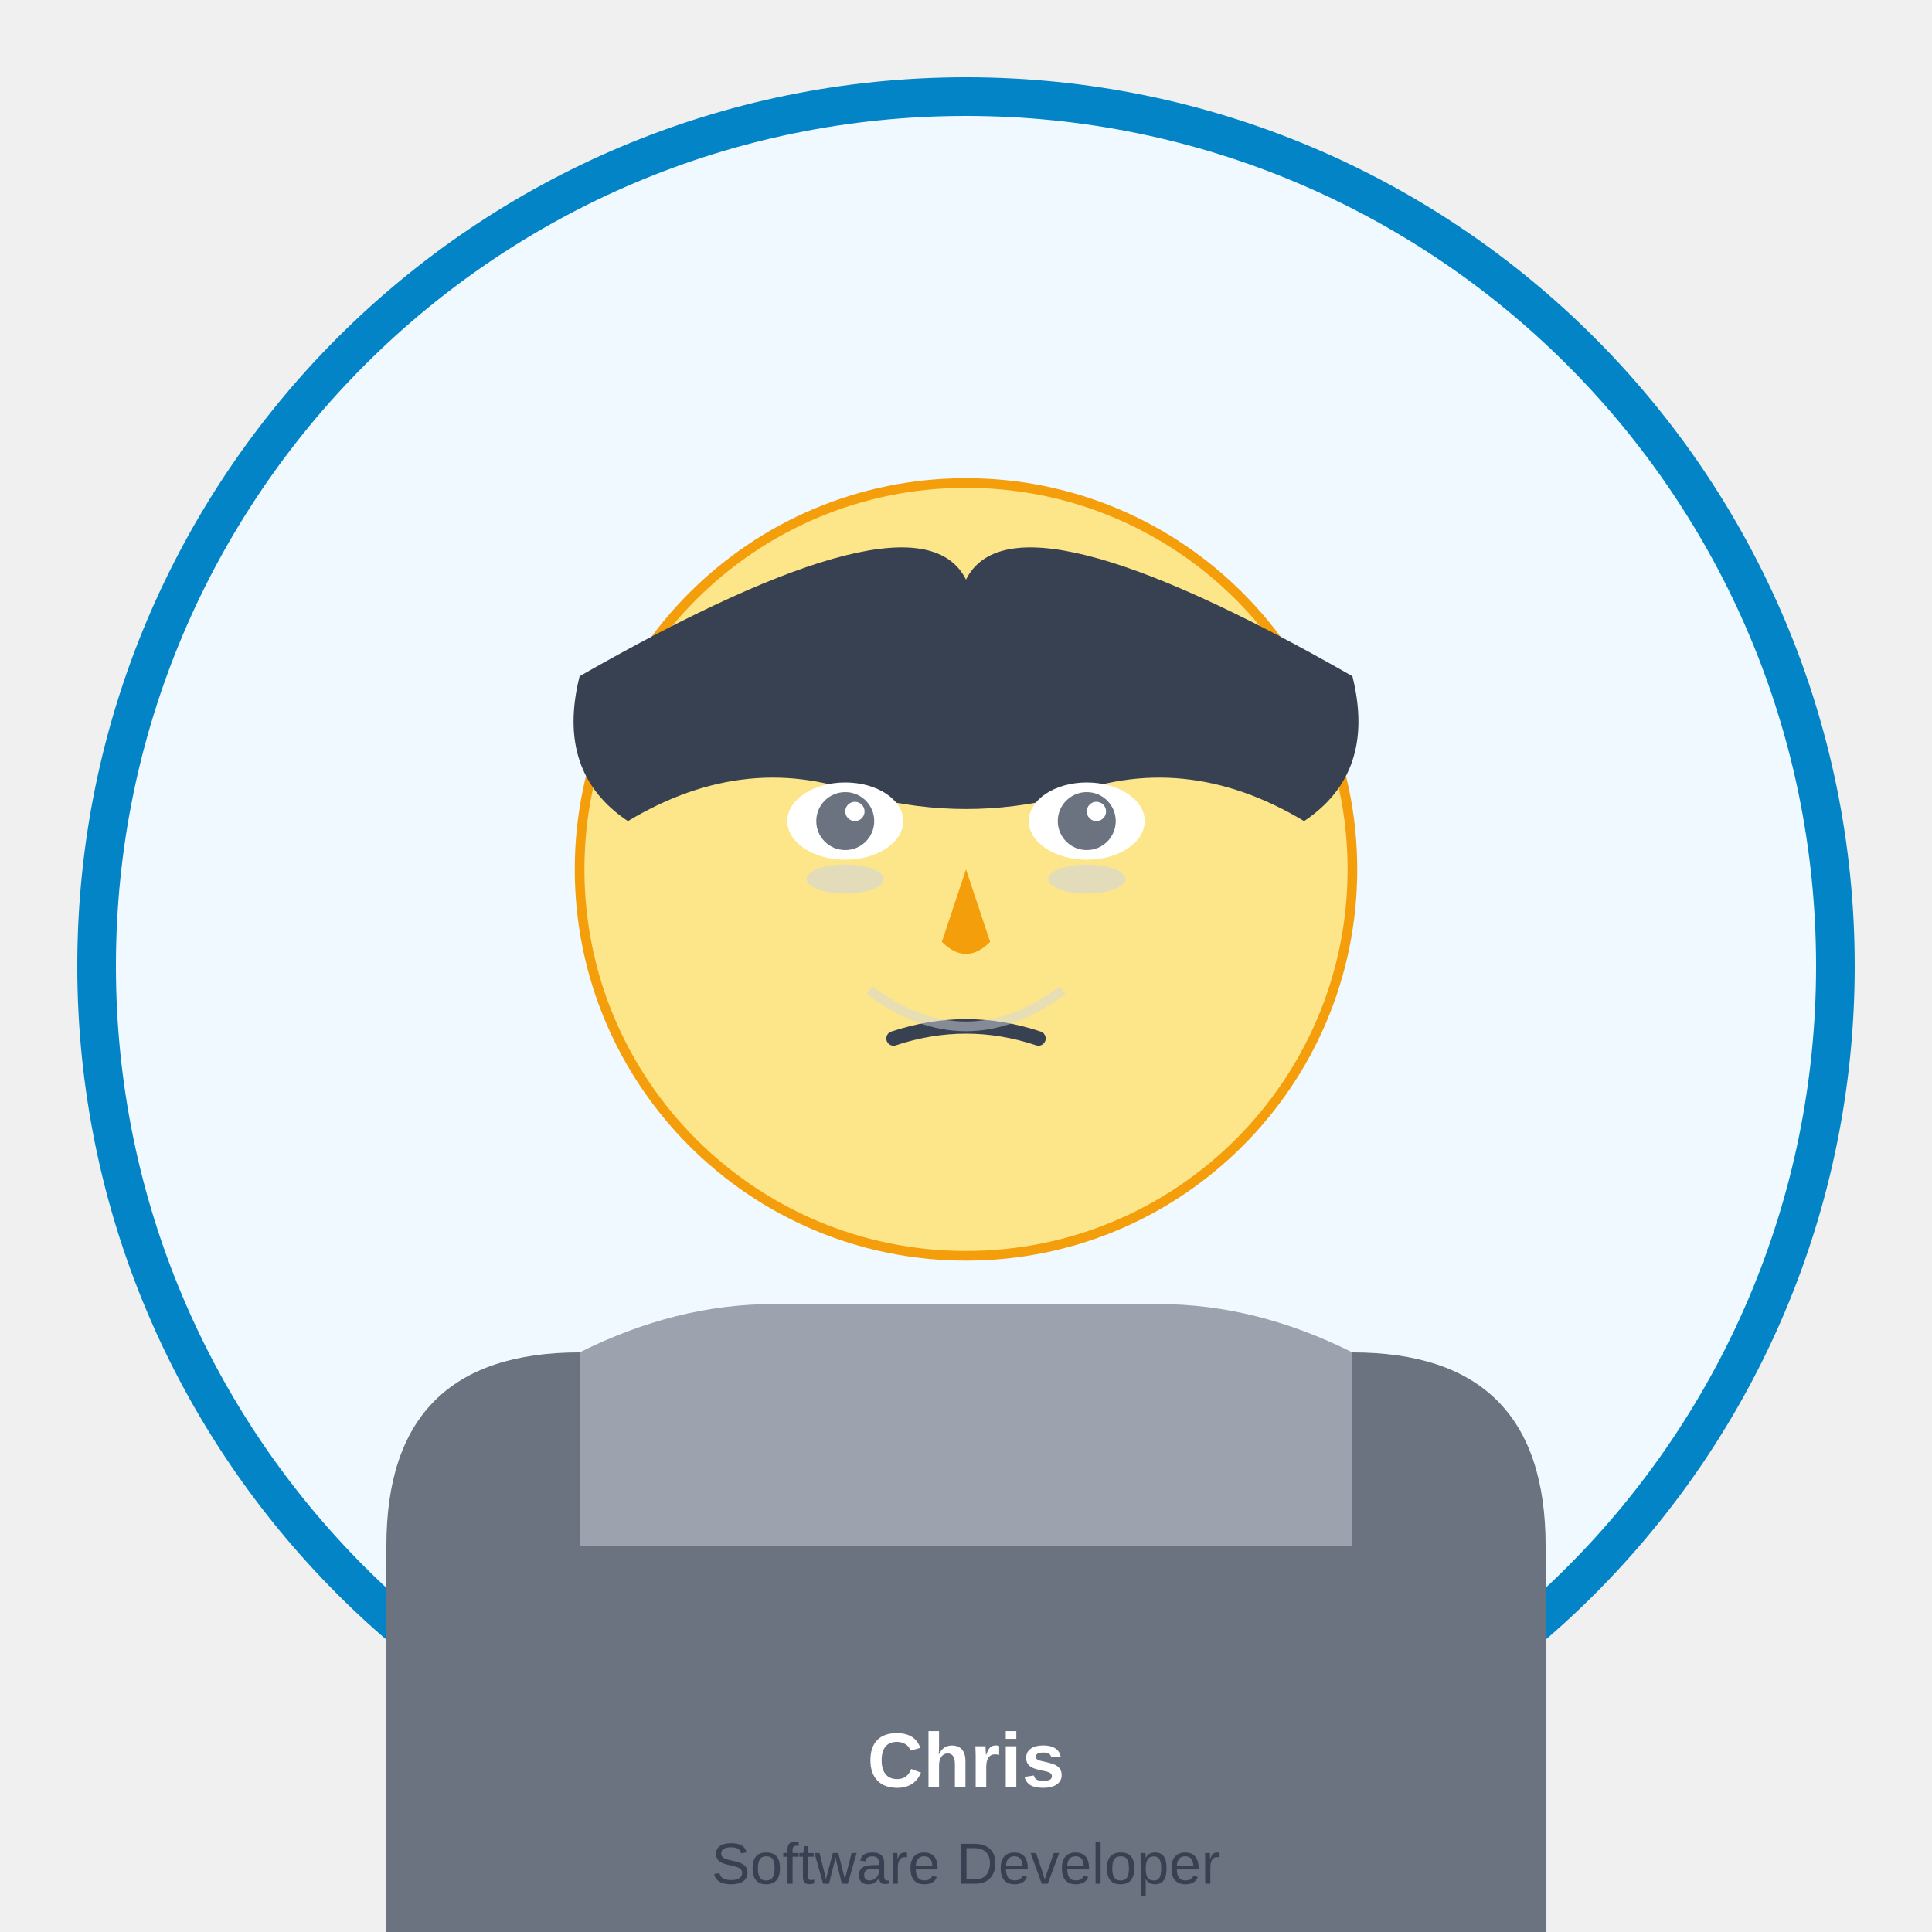
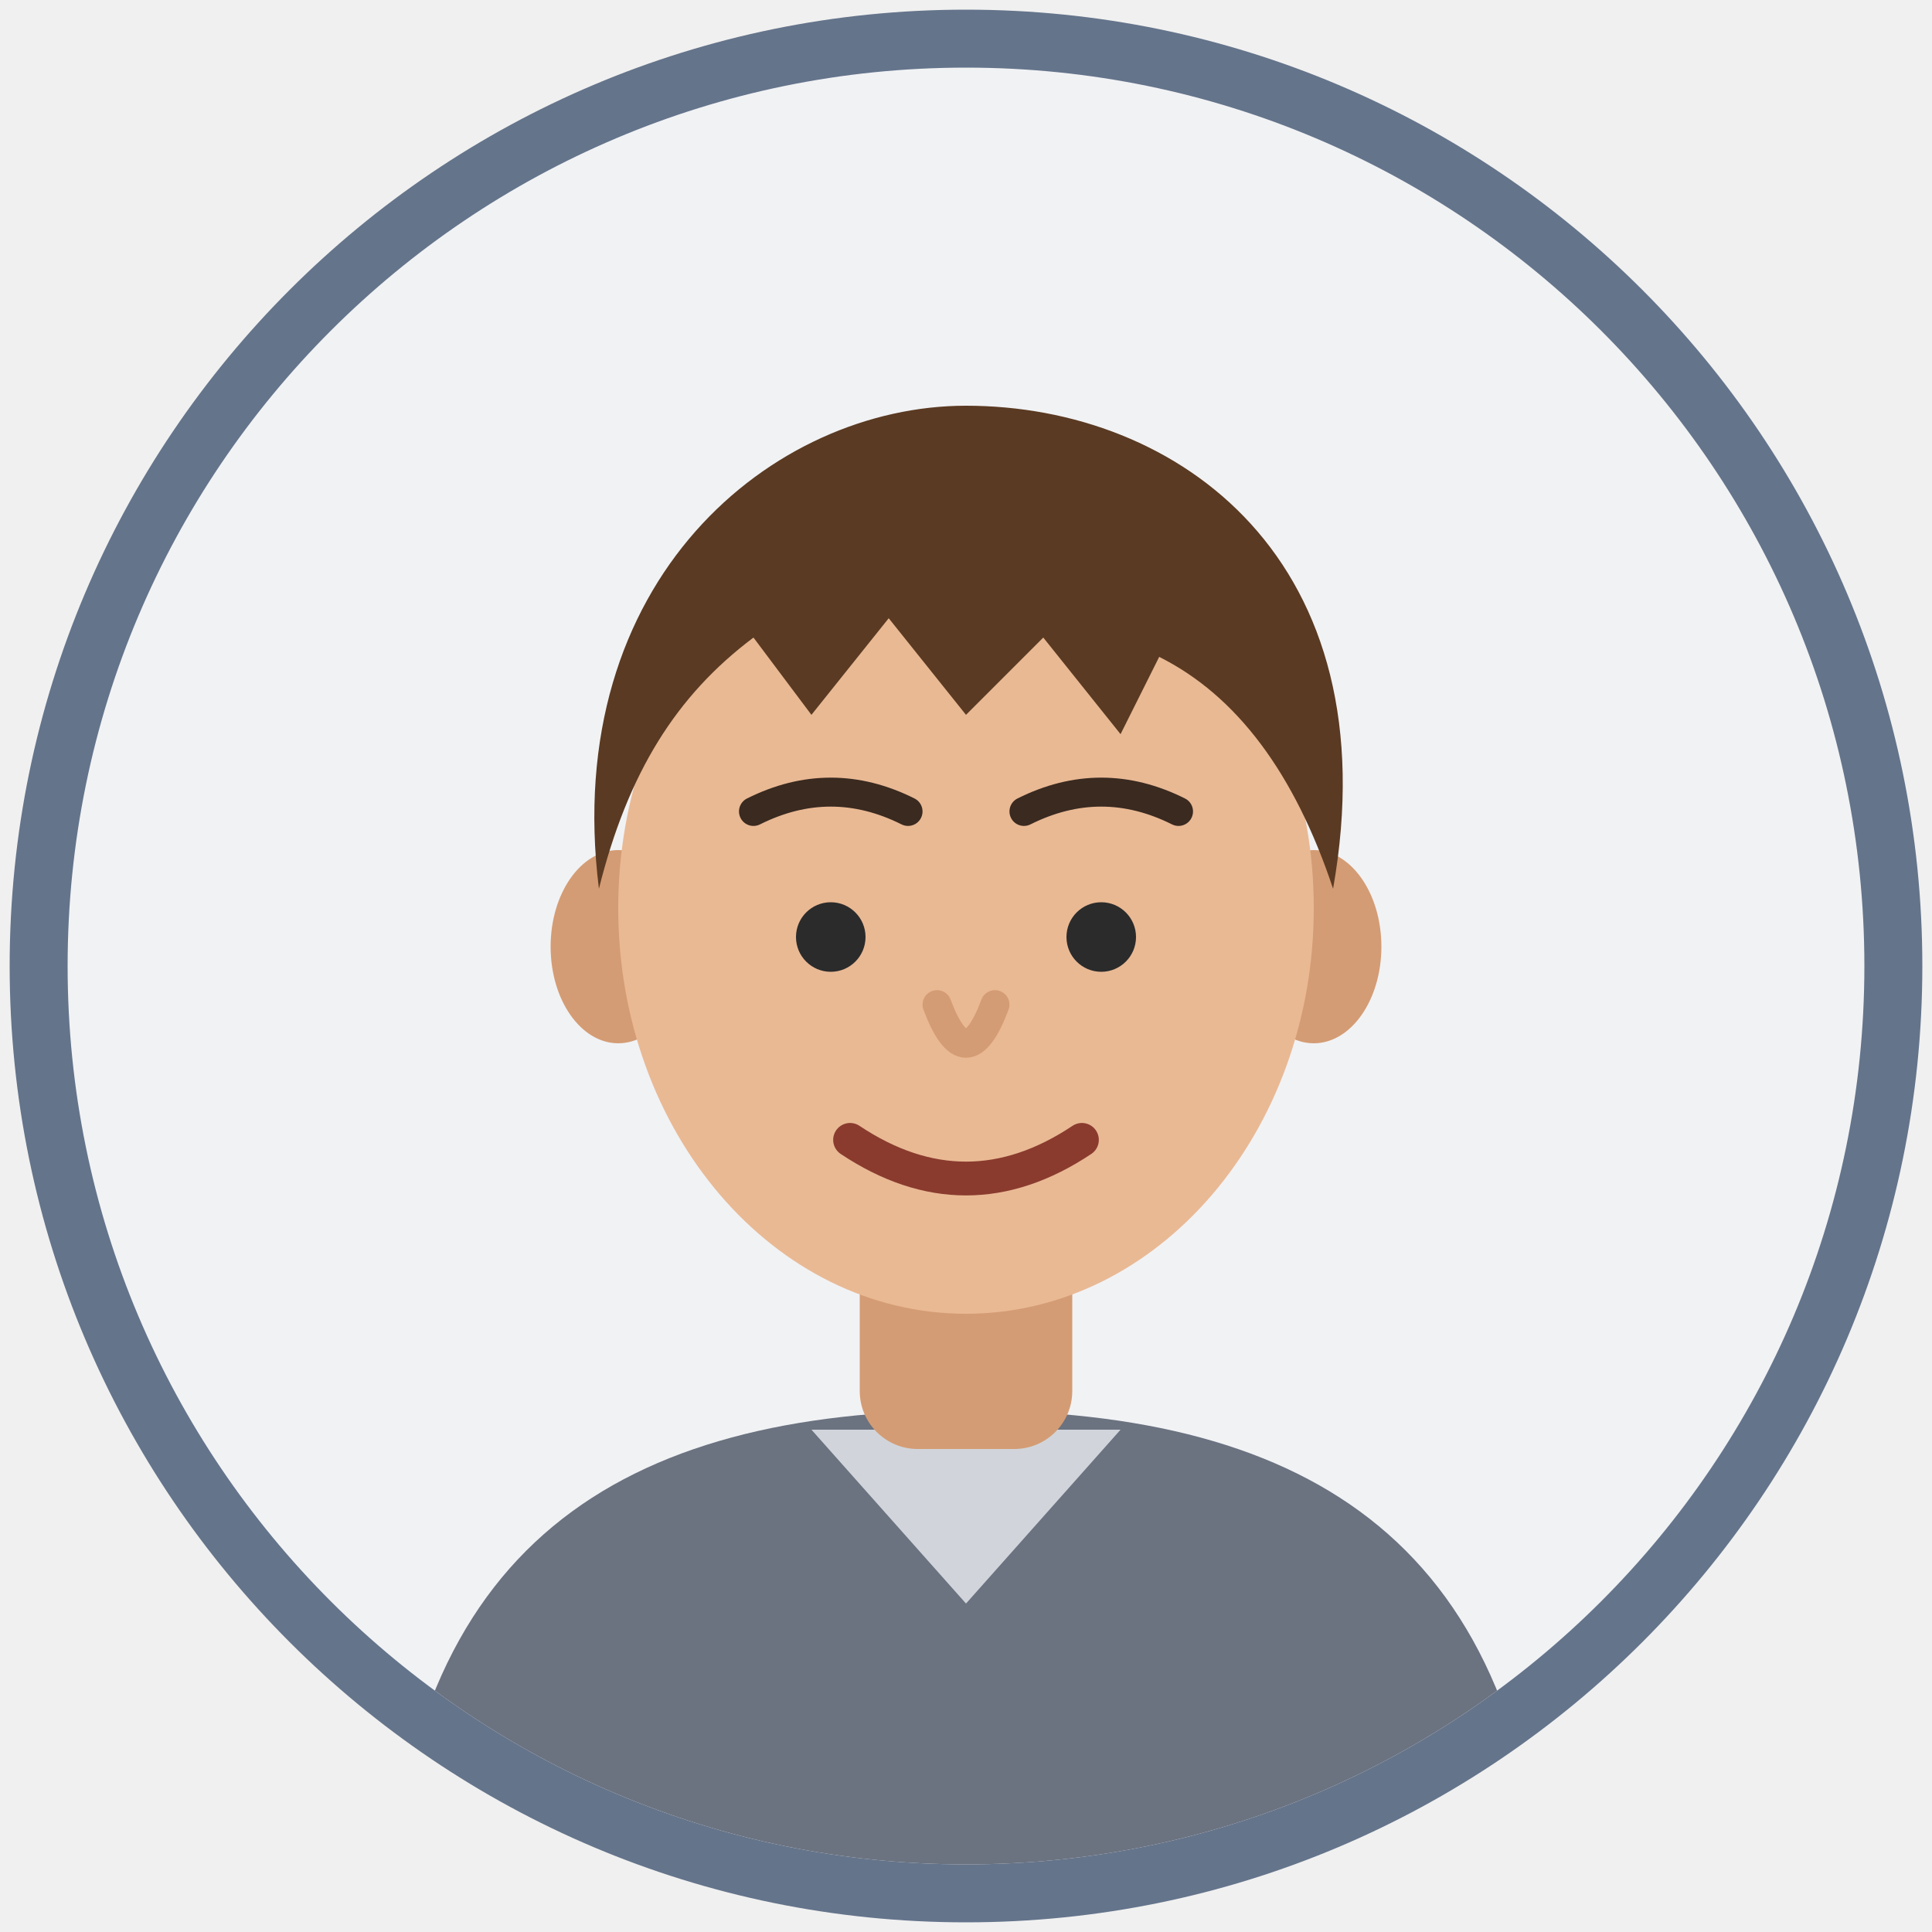
- <svg xmlns="http://www.w3.org/2000/svg" viewBox="0 0 400 400">
-   <circle cx="200" cy="200" r="180" fill="#f0f9ff" stroke="#0284c7" stroke-width="8" />
-   <path d="M80 320 Q80 280 120 280 L280 280 Q320 280 320 320 L320 400 L80 400 Z" fill="#6b7280" />
-   <path d="M120 280 Q140 270 160 270 L240 270 Q260 270 280 280 L280 320 L120 320 Z" fill="#9ca3af" />
-   <circle cx="200" cy="180" r="80" fill="#fde68a" stroke="#f59e0b" stroke-width="2" />
-   <path d="M120 140 Q190 100 200 120 Q210 100 280 140 Q285 160 270 170 Q245 155 220 165 Q200 170 180 165 Q155 155 130 170 Q115 160 120 140" fill="#374151" />
-   <ellipse cx="175" cy="170" rx="12" ry="8" fill="#ffffff" />
-   <ellipse cx="225" cy="170" rx="12" ry="8" fill="#ffffff" />
-   <circle cx="175" cy="170" r="6" fill="#6b7280" />
-   <circle cx="225" cy="170" r="6" fill="#6b7280" />
-   <circle cx="177" cy="168" r="2" fill="#ffffff" />
-   <circle cx="227" cy="168" r="2" fill="#ffffff" />
-   <path d="M165 155 Q175 158 185 155" stroke="#374151" stroke-width="3" fill="none" stroke-linecap="round" />
-   <path d="M215 155 Q225 158 235 155" stroke="#374151" stroke-width="3" fill="none" stroke-linecap="round" />
-   <ellipse cx="175" cy="182" rx="8" ry="3" fill="#d1d5db" opacity="0.6" />
-   <ellipse cx="225" cy="182" rx="8" ry="3" fill="#d1d5db" opacity="0.6" />
-   <path d="M200 180 L195 195 Q200 200 205 195 Z" fill="#f59e0b" />
-   <path d="M185 215 Q200 210 215 215" stroke="#374151" stroke-width="3" fill="none" stroke-linecap="round" />
-   <path d="M180 205 Q200 220 220 205" stroke="#d1d5db" stroke-width="2" fill="none" opacity="0.5" />
-   <rect x="140" y="350" width="120" height="30" rx="15" fill="#6b7280" />
-   <text x="200" y="370" text-anchor="middle" fill="white" font-family="Arial, sans-serif" font-size="16" font-weight="bold">Chris</text>
-   <text x="200" y="390" text-anchor="middle" fill="#374151" font-family="Arial, sans-serif" font-size="12">Software Developer</text>
+ <svg xmlns="http://www.w3.org/2000/svg" viewBox="0 0 200 200" role="img">
+   <circle cx="100" cy="100" r="96" fill="#F1F2F4" stroke="#64748B" stroke-width="6" />
+   <clipPath id="c">
+     <circle cx="100" cy="100" r="93" />
+   </clipPath>
+   <g clip-path="url(#c)">
+     <path d="M40 200 C42 160 64 146 100 146 C136 146 158 160 160 200 Z" fill="#6B7280" />
+     <path d="M84 148 L100 166 L116 148 Z" fill="#D1D5DB" />
+     <rect x="89" y="124" width="22" height="26" rx="6" fill="#D49C74" />
+     <ellipse cx="64" cy="98" rx="7" ry="10" fill="#D49C74" />
+     <ellipse cx="136" cy="98" rx="7" ry="10" fill="#D49C74" />
+     <ellipse cx="100" cy="94" rx="36" ry="42" fill="#E9B994" />
+     <path d="M62 92 C58 60 80 42 100 42 C122 42 144 58 138 92 C134 80 128 72 120 68 L116 76 L108 66 L100 74 L92 64 L84 74 L78 66 C70 72 65 80 62 92 Z" fill="#5A3A22" />
+     <path d="M78 84 Q86 80 94 84 M106 84 Q114 80 122 84" stroke="#3A2A20" stroke-width="3" fill="none" stroke-linecap="round" />
+     <circle cx="86" cy="97" r="3.6" fill="#2B2B2B" />
+     <circle cx="114" cy="97" r="3.6" fill="#2B2B2B" />
+     <path d="M97 104 Q100 112 103 104" stroke="#D49C74" stroke-width="3" fill="none" stroke-linecap="round" />
+     <path d="M88 118 Q100 126 112 118" stroke="#8A3B2E" stroke-width="3.5" fill="none" stroke-linecap="round" />
+   </g>
</svg>
